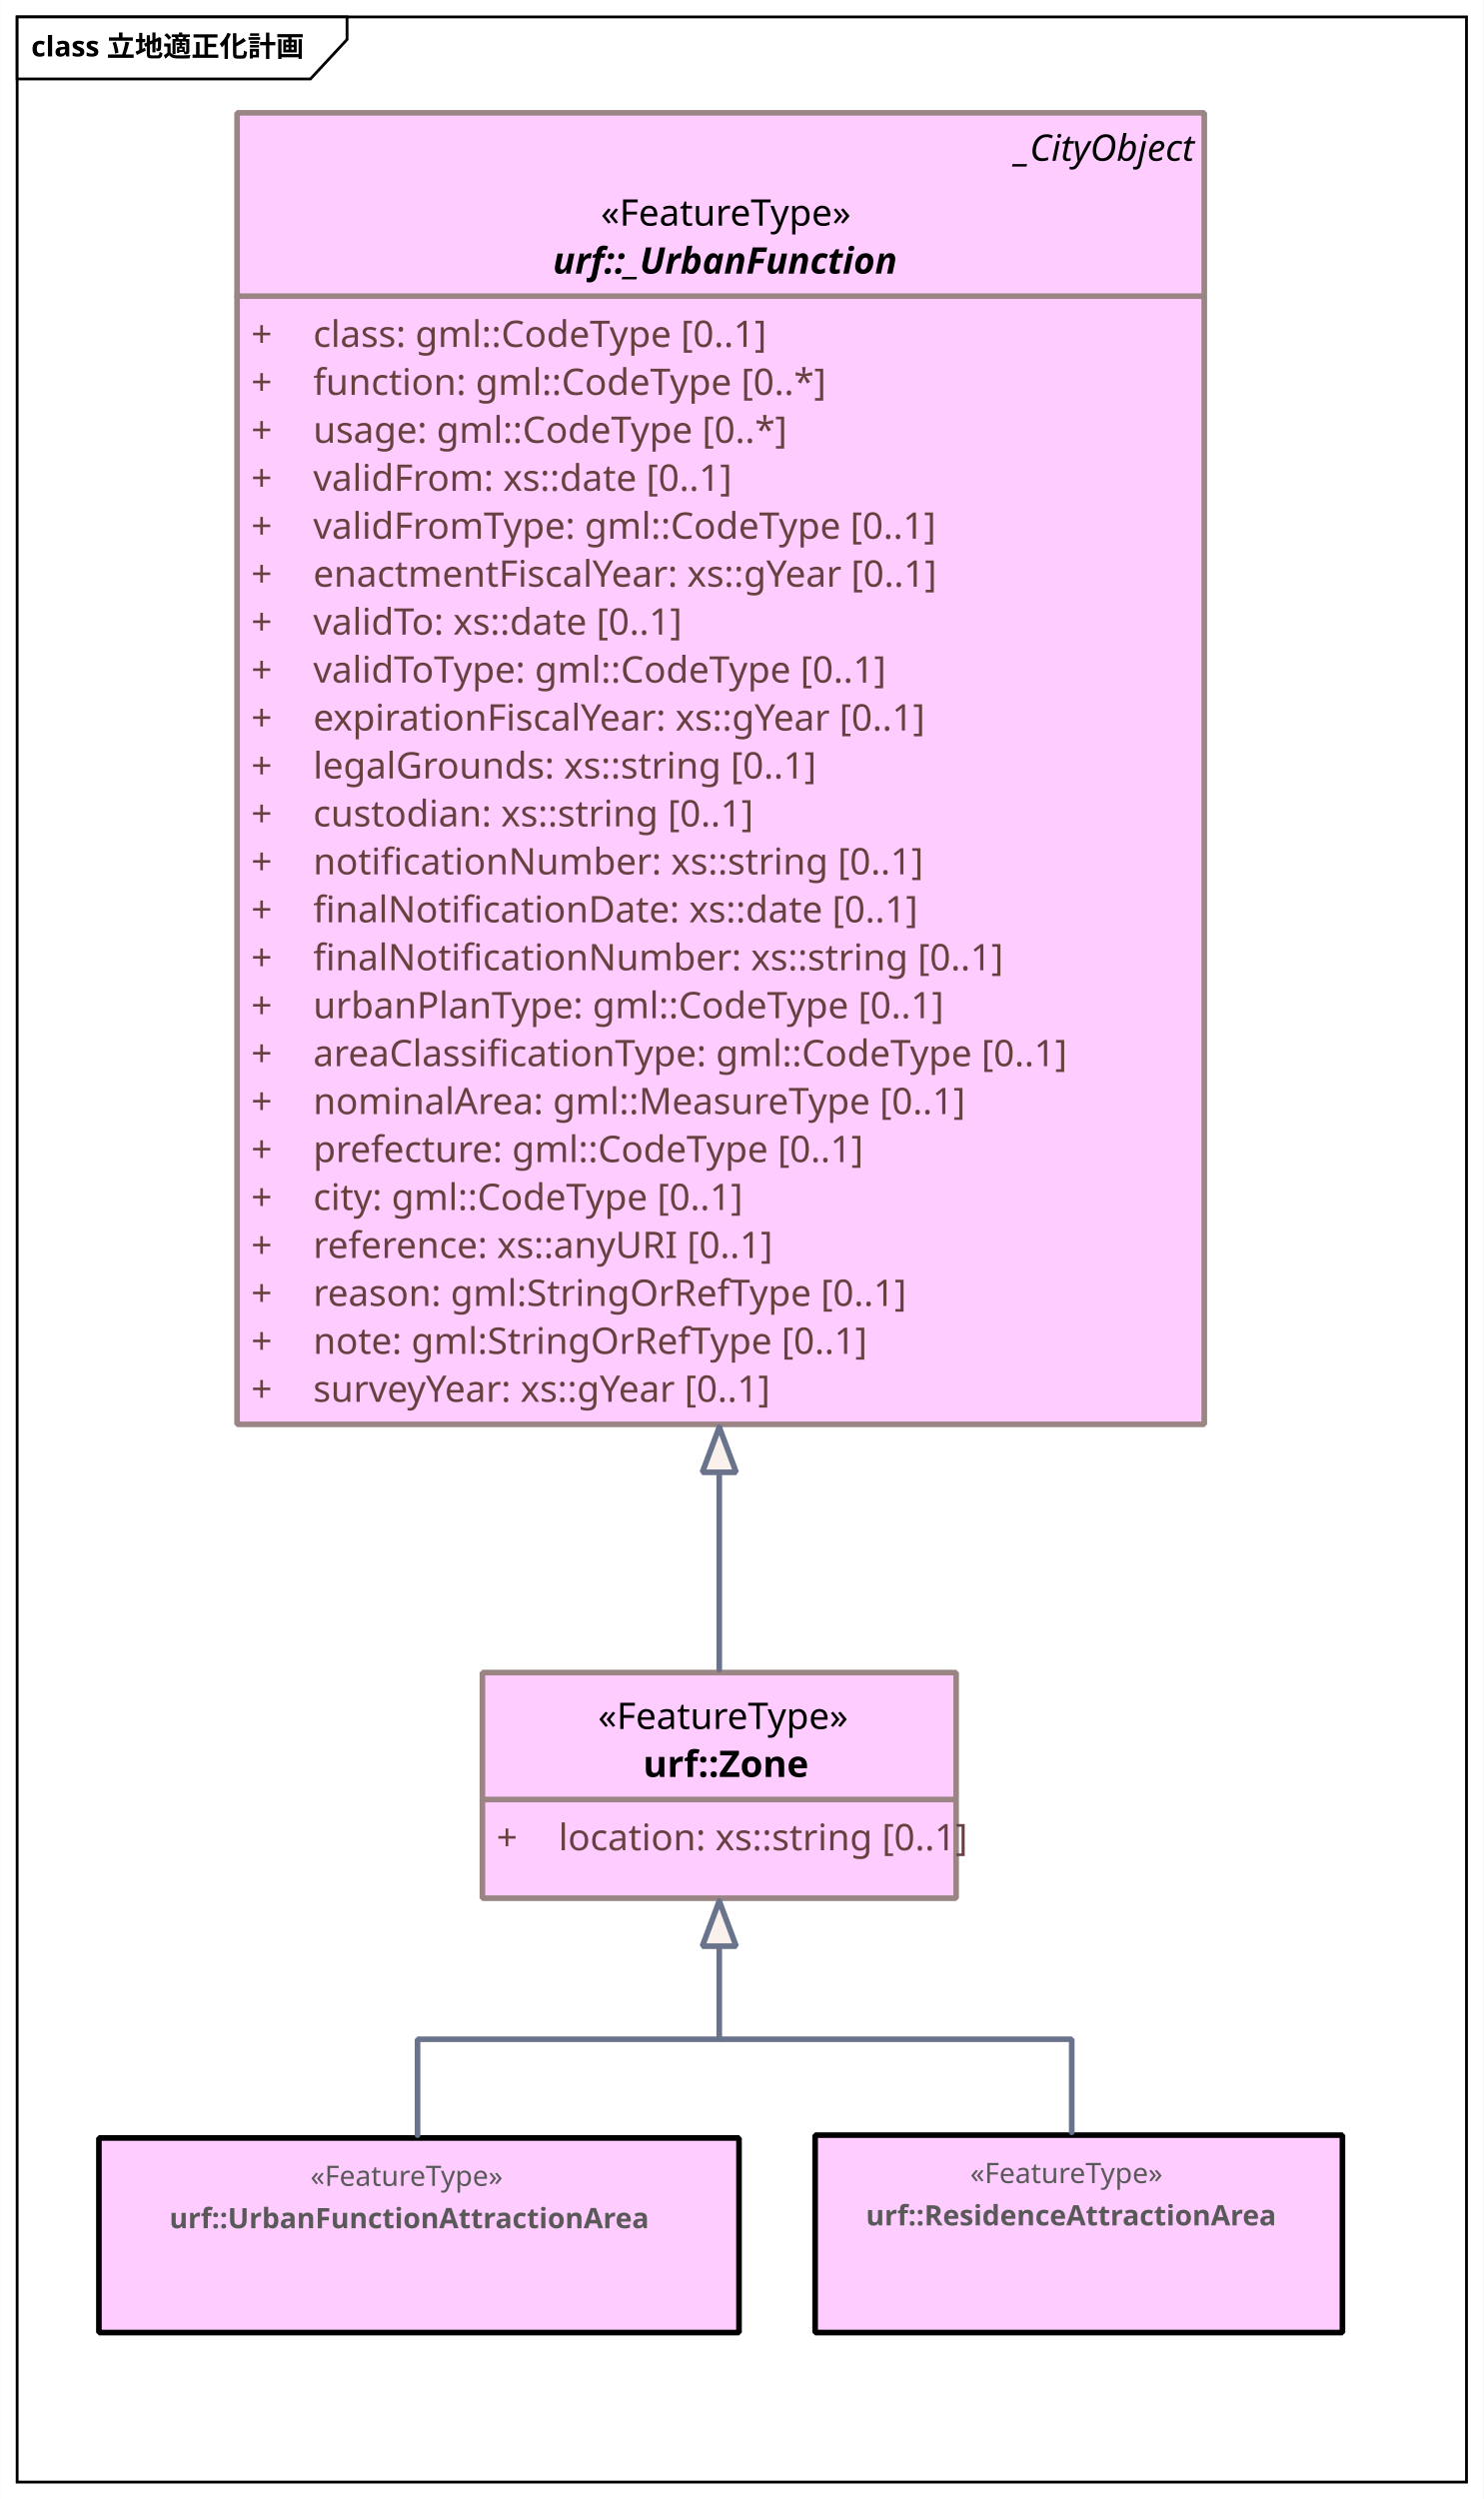
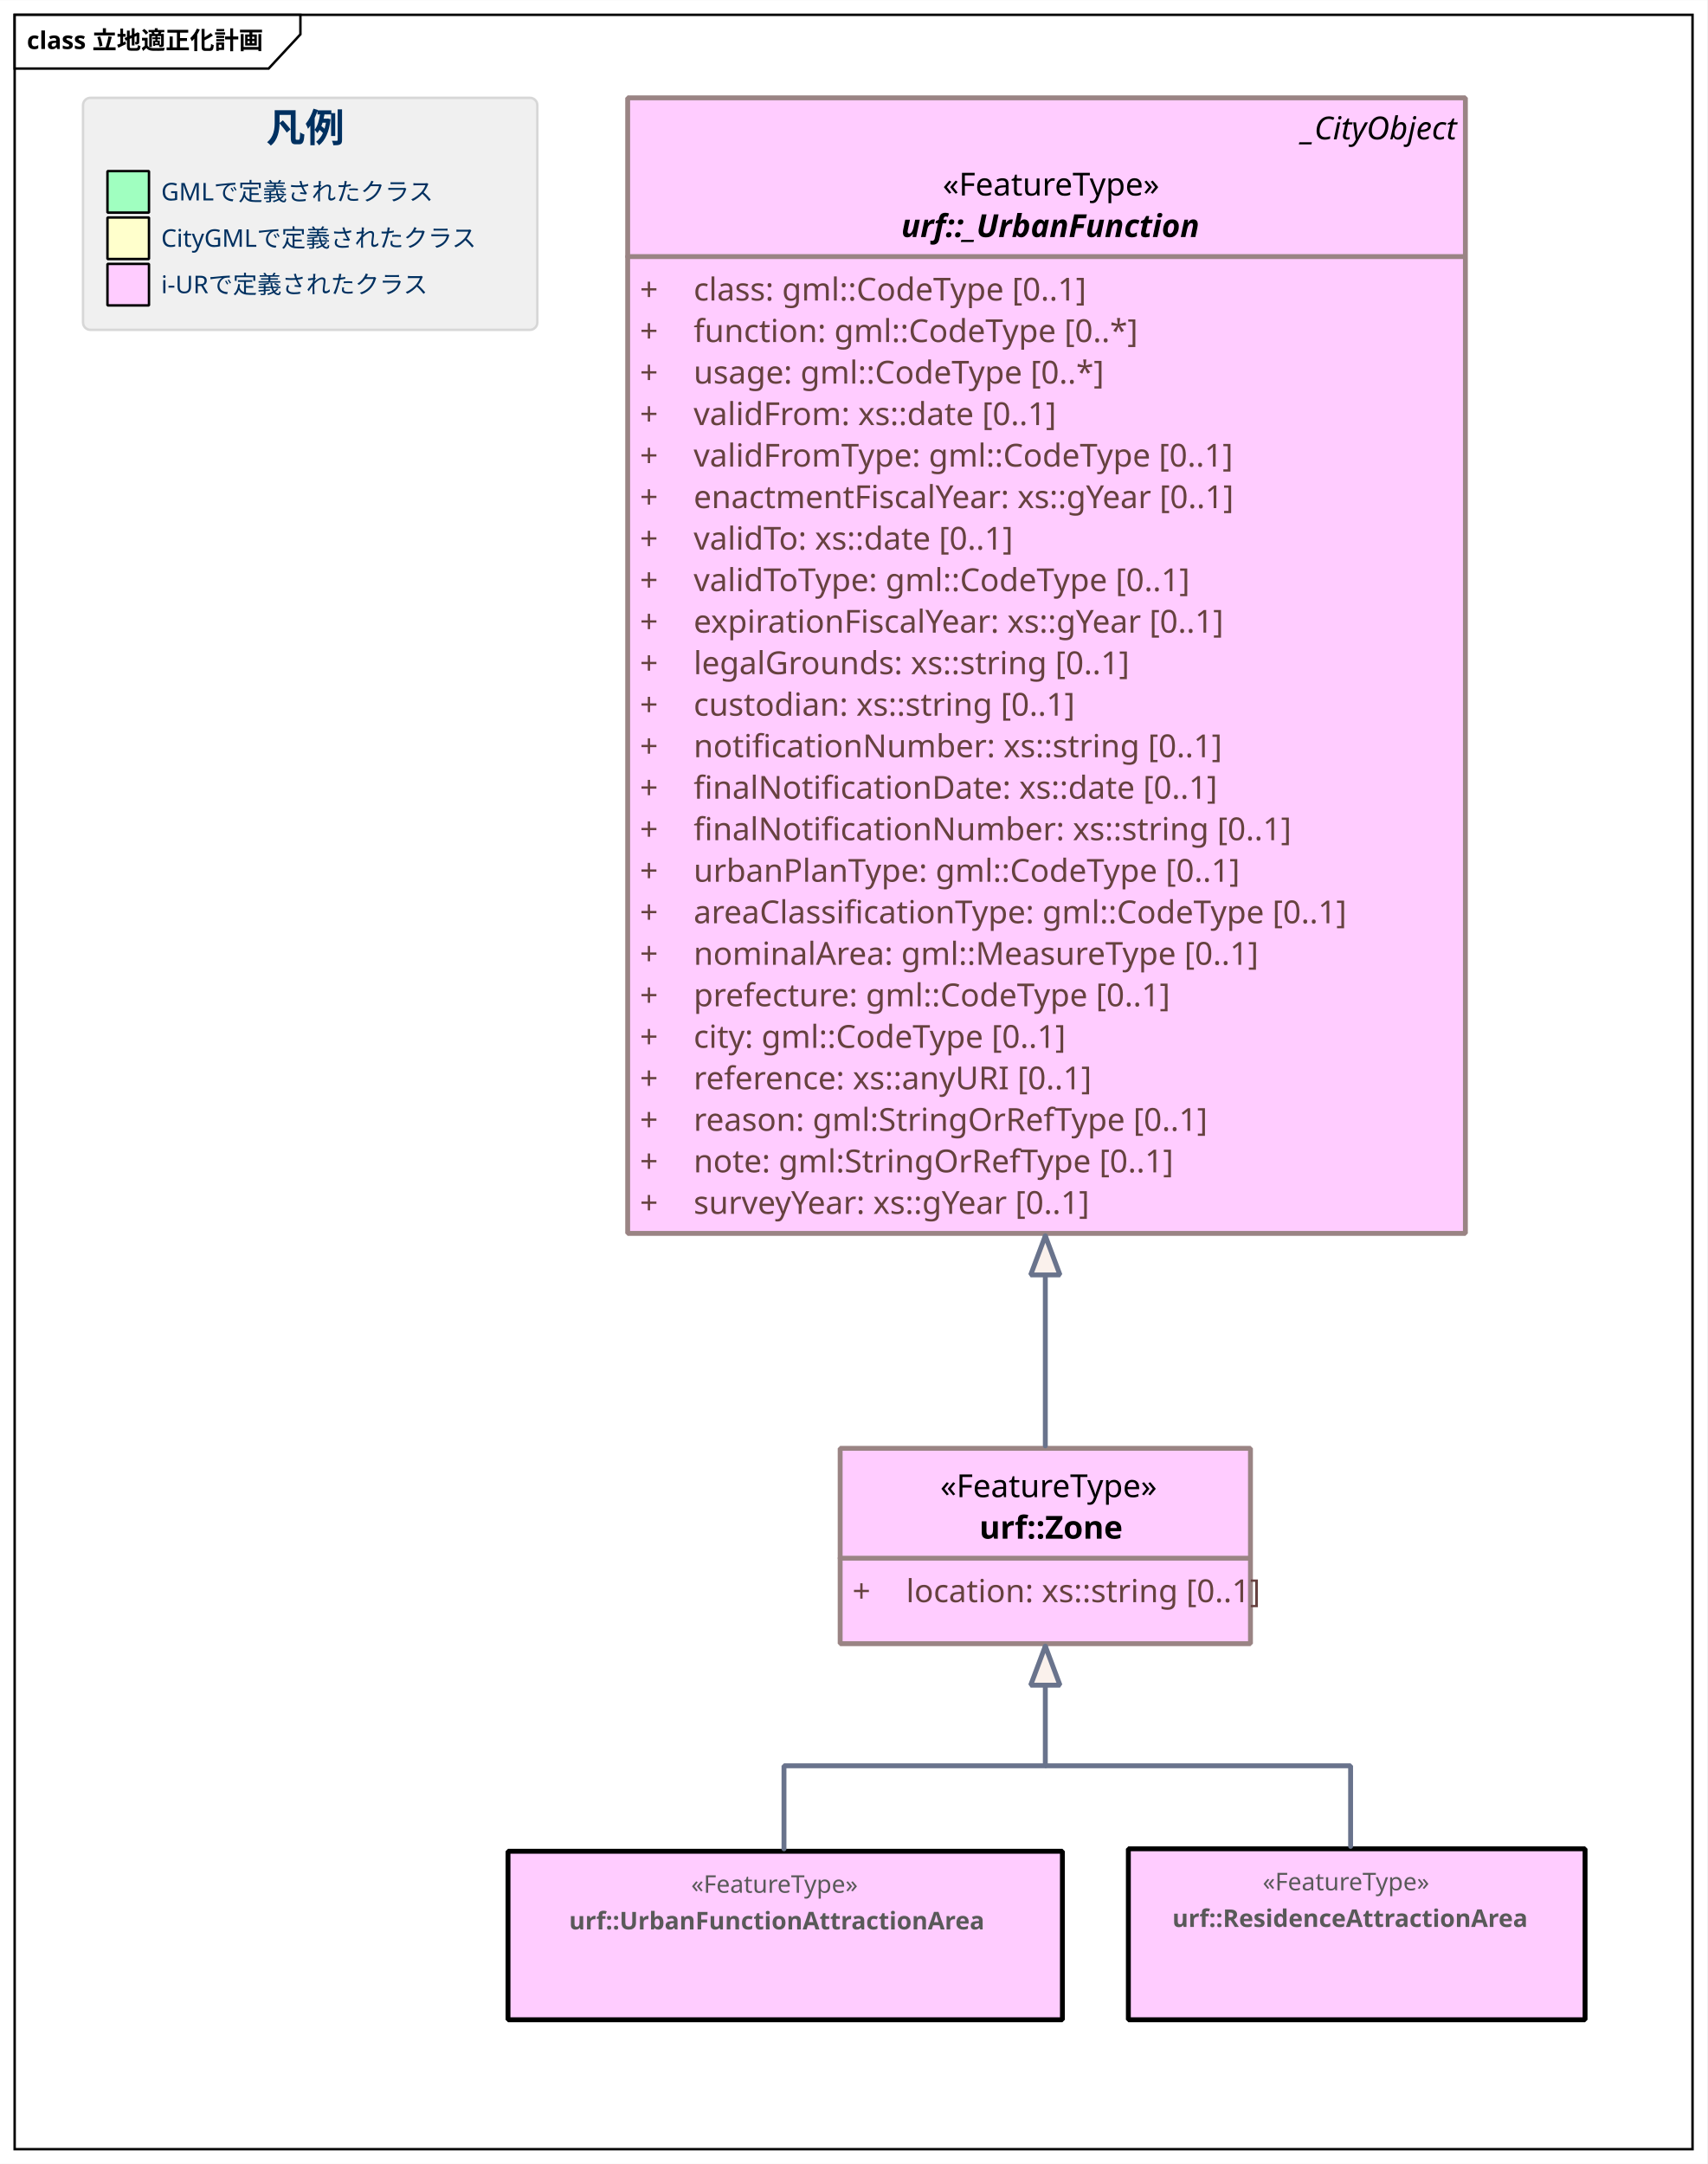
- <svg xmlns="http://www.w3.org/2000/svg" width="13.92cm" height="23.44cm" viewBox="0 0 526 886">
+ <svg xmlns="http://www.w3.org/2000/svg" width="18.49cm" height="23.44cm" viewBox="0 0 699 886">
  <g style="fill:#FFFFFF;fill-opacity:1.00;">
-     <rect x="0" y="0" width="526" height="886" shape-rendering="auto" />
+     <rect x="0" y="0" width="699" height="886" shape-rendering="auto" />
  </g>
  <g style="stroke-width:1;stroke-linecap:square;stroke-linejoin:miter; fill:#000000;fill-opacity:0.00; stroke:#000000; stroke-opacity:1.00">
-     <path d="M 6 6 L 6 880 L 520 880 L 520 6 L 6 6" shape-rendering="auto" />
+     <path d="M 6 6 L 6 880 L 693 880 L 693 6 L 6 6" shape-rendering="auto" />
  </g>
  <g style="stroke-width:1;stroke-linecap:square;stroke-linejoin:miter; fill:#FFFFFF;fill-opacity:1.00; stroke:#000000; stroke-opacity:1.00">
    <polygon points="6 28 110 28 123 14 123 6 6 6 6 28" shape-rendering="auto" style="fill-rule:evenodd;" />
  </g>
  <g style="stroke-width:1;stroke-linecap:square;stroke-linejoin:miter; fill:#000000;fill-opacity:1.00; stroke:#000000; stroke-opacity:0.00">
    <text x="11.00" y="20.00" textLength="97" style="font-family:メイリオ; font-weight:700; font-style:normal; font-size:10px; fill:#000000;fill-opacity:1.00; stroke:#000000; stroke-opacity:0.00 stroke-width:0; white-space: pre;" xml:space="preserve" transform="rotate(-0.00 11.00 20.00)">class 立地適正化計画</text>
  </g>
  <g style="stroke-width:2;stroke-linecap:round;stroke-linejoin:bevel; fill:#FFCCFF;fill-opacity:1.00; stroke:#9A8484; stroke-opacity:1.00">
-     <rect x="84" y="40" width="343" height="465" rx="0.00" shape-rendering="auto" />
+     <rect x="257" y="40" width="343" height="465" rx="0.00" shape-rendering="auto" />
  </g>
  <g style="stroke-width:1;stroke-linecap:round;stroke-linejoin:bevel; fill:#000000;fill-opacity:1.00; stroke:#000000; stroke-opacity:0.00">
-     <text x="360.00" y="57.00" textLength="64" style="font-family:Yu Gothic UI; font-weight:400; font-style:italic; font-size:13px; fill:#000000;fill-opacity:1.00; stroke:#000000; stroke-opacity:0.00 stroke-width:0; white-space: pre;" xml:space="preserve" transform="rotate(-0.00 360.00 57.00)">_CityObject</text>
-     <text x="213.00" y="80.00" textLength="85" style="font-family:Yu Gothic UI; font-weight:400; font-style:normal; font-size:13px; fill:#000000;fill-opacity:1.00; stroke:#000000; stroke-opacity:0.00 stroke-width:0; white-space: pre;" xml:space="preserve" transform="rotate(-0.00 213.00 80.00)">«FeatureType»</text>
-     <text x="196.00" y="97.00" textLength="118" style="font-family:Yu Gothic UI; font-weight:700; font-style:italic; font-size:13px; fill:#000000;fill-opacity:1.00; stroke:#000000; stroke-opacity:0.00 stroke-width:0; white-space: pre;" xml:space="preserve" transform="rotate(-0.00 196.00 97.00)">urf::_UrbanFunction</text>
+     <text x="533.00" y="57.00" textLength="64" style="font-family:Yu Gothic UI; font-weight:400; font-style:italic; font-size:13px; fill:#000000;fill-opacity:1.00; stroke:#000000; stroke-opacity:0.00 stroke-width:0; white-space: pre;" xml:space="preserve" transform="rotate(-0.00 533.00 57.00)">_CityObject</text>
+     <text x="386.00" y="80.00" textLength="85" style="font-family:Yu Gothic UI; font-weight:400; font-style:normal; font-size:13px; fill:#000000;fill-opacity:1.00; stroke:#000000; stroke-opacity:0.00 stroke-width:0; white-space: pre;" xml:space="preserve" transform="rotate(-0.00 386.00 80.00)">«FeatureType»</text>
+     <text x="369.00" y="97.00" textLength="118" style="font-family:Yu Gothic UI; font-weight:700; font-style:italic; font-size:13px; fill:#000000;fill-opacity:1.00; stroke:#000000; stroke-opacity:0.00 stroke-width:0; white-space: pre;" xml:space="preserve" transform="rotate(-0.00 369.00 97.00)">urf::_UrbanFunction</text>
  </g>
  <g style="stroke-width:2;stroke-linecap:round;stroke-linejoin:bevel; fill:#000000;fill-opacity:0.00; stroke:#9A8484; stroke-opacity:1.00">
-     <path d="M 84 105 L 426 105" shape-rendering="auto" />
+     <path d="M 257 105 L 599 105" shape-rendering="auto" />
  </g>
  <g style="stroke-width:1;stroke-linecap:round;stroke-linejoin:bevel; fill:#66413F;fill-opacity:1.00; stroke:#000000; stroke-opacity:0.00">
-     <text x="89.00" y="123.00" textLength="13" style="font-family:Yu Gothic UI; font-weight:400; font-style:normal; font-size:13px; fill:#66413F;fill-opacity:1.00; stroke:#000000; stroke-opacity:0.00 stroke-width:0; white-space: pre;" xml:space="preserve" transform="rotate(-0.00 89.00 123.00)">+ </text>
-     <text x="111.00" y="123.00" textLength="154" style="font-family:Yu Gothic UI; font-weight:400; font-style:normal; font-size:13px; fill:#66413F;fill-opacity:1.00; stroke:#000000; stroke-opacity:0.00 stroke-width:0; white-space: pre;" xml:space="preserve" transform="rotate(-0.00 111.00 123.00)">class: gml::CodeType [0..1]</text>
-     <text x="89.00" y="140.00" textLength="13" style="font-family:Yu Gothic UI; font-weight:400; font-style:normal; font-size:13px; fill:#66413F;fill-opacity:1.00; stroke:#000000; stroke-opacity:0.00 stroke-width:0; white-space: pre;" xml:space="preserve" transform="rotate(-0.00 89.00 140.00)">+ </text>
-     <text x="111.00" y="140.00" textLength="170" style="font-family:Yu Gothic UI; font-weight:400; font-style:normal; font-size:13px; fill:#66413F;fill-opacity:1.00; stroke:#000000; stroke-opacity:0.00 stroke-width:0; white-space: pre;" xml:space="preserve" transform="rotate(-0.00 111.00 140.00)">function: gml::CodeType [0..*]</text>
-     <text x="89.00" y="157.00" textLength="13" style="font-family:Yu Gothic UI; font-weight:400; font-style:normal; font-size:13px; fill:#66413F;fill-opacity:1.00; stroke:#000000; stroke-opacity:0.00 stroke-width:0; white-space: pre;" xml:space="preserve" transform="rotate(-0.00 89.00 157.00)">+ </text>
-     <text x="111.00" y="157.00" textLength="159" style="font-family:Yu Gothic UI; font-weight:400; font-style:normal; font-size:13px; fill:#66413F;fill-opacity:1.00; stroke:#000000; stroke-opacity:0.00 stroke-width:0; white-space: pre;" xml:space="preserve" transform="rotate(-0.00 111.00 157.00)">usage: gml::CodeType [0..*]</text>
-     <text x="89.00" y="174.00" textLength="13" style="font-family:Yu Gothic UI; font-weight:400; font-style:normal; font-size:13px; fill:#66413F;fill-opacity:1.00; stroke:#000000; stroke-opacity:0.00 stroke-width:0; white-space: pre;" xml:space="preserve" transform="rotate(-0.00 89.00 174.00)">+ </text>
-     <text x="111.00" y="174.00" textLength="140" style="font-family:Yu Gothic UI; font-weight:400; font-style:normal; font-size:13px; fill:#66413F;fill-opacity:1.00; stroke:#000000; stroke-opacity:0.00 stroke-width:0; white-space: pre;" xml:space="preserve" transform="rotate(-0.00 111.00 174.00)">validFrom: xs::date [0..1]</text>
-     <text x="89.00" y="191.00" textLength="13" style="font-family:Yu Gothic UI; font-weight:400; font-style:normal; font-size:13px; fill:#66413F;fill-opacity:1.00; stroke:#000000; stroke-opacity:0.00 stroke-width:0; white-space: pre;" xml:space="preserve" transform="rotate(-0.00 89.00 191.00)">+ </text>
-     <text x="111.00" y="191.00" textLength="211" style="font-family:Yu Gothic UI; font-weight:400; font-style:normal; font-size:13px; fill:#66413F;fill-opacity:1.00; stroke:#000000; stroke-opacity:0.00 stroke-width:0; white-space: pre;" xml:space="preserve" transform="rotate(-0.00 111.00 191.00)">validFromType: gml::CodeType [0..1]</text>
-     <text x="89.00" y="208.00" textLength="13" style="font-family:Yu Gothic UI; font-weight:400; font-style:normal; font-size:13px; fill:#66413F;fill-opacity:1.00; stroke:#000000; stroke-opacity:0.00 stroke-width:0; white-space: pre;" xml:space="preserve" transform="rotate(-0.00 89.00 208.00)">+ </text>
-     <text x="111.00" y="208.00" textLength="208" style="font-family:Yu Gothic UI; font-weight:400; font-style:normal; font-size:13px; fill:#66413F;fill-opacity:1.00; stroke:#000000; stroke-opacity:0.00 stroke-width:0; white-space: pre;" xml:space="preserve" transform="rotate(-0.00 111.00 208.00)">enactmentFiscalYear: xs::gYear [0..1]</text>
-     <text x="89.00" y="225.00" textLength="13" style="font-family:Yu Gothic UI; font-weight:400; font-style:normal; font-size:13px; fill:#66413F;fill-opacity:1.00; stroke:#000000; stroke-opacity:0.00 stroke-width:0; white-space: pre;" xml:space="preserve" transform="rotate(-0.00 89.00 225.00)">+ </text>
-     <text x="111.00" y="225.00" textLength="125" style="font-family:Yu Gothic UI; font-weight:400; font-style:normal; font-size:13px; fill:#66413F;fill-opacity:1.00; stroke:#000000; stroke-opacity:0.00 stroke-width:0; white-space: pre;" xml:space="preserve" transform="rotate(-0.00 111.00 225.00)">validTo: xs::date [0..1]</text>
-     <text x="89.00" y="242.00" textLength="13" style="font-family:Yu Gothic UI; font-weight:400; font-style:normal; font-size:13px; fill:#66413F;fill-opacity:1.00; stroke:#000000; stroke-opacity:0.00 stroke-width:0; white-space: pre;" xml:space="preserve" transform="rotate(-0.00 89.00 242.00)">+ </text>
-     <text x="111.00" y="242.00" textLength="196" style="font-family:Yu Gothic UI; font-weight:400; font-style:normal; font-size:13px; fill:#66413F;fill-opacity:1.00; stroke:#000000; stroke-opacity:0.00 stroke-width:0; white-space: pre;" xml:space="preserve" transform="rotate(-0.00 111.00 242.00)">validToType: gml::CodeType [0..1]</text>
-     <text x="89.00" y="259.00" textLength="13" style="font-family:Yu Gothic UI; font-weight:400; font-style:normal; font-size:13px; fill:#66413F;fill-opacity:1.00; stroke:#000000; stroke-opacity:0.00 stroke-width:0; white-space: pre;" xml:space="preserve" transform="rotate(-0.00 89.00 259.00)">+ </text>
-     <text x="111.00" y="259.00" textLength="206" style="font-family:Yu Gothic UI; font-weight:400; font-style:normal; font-size:13px; fill:#66413F;fill-opacity:1.00; stroke:#000000; stroke-opacity:0.00 stroke-width:0; white-space: pre;" xml:space="preserve" transform="rotate(-0.00 111.00 259.00)">expirationFiscalYear: xs::gYear [0..1]</text>
-     <text x="89.00" y="276.00" textLength="13" style="font-family:Yu Gothic UI; font-weight:400; font-style:normal; font-size:13px; fill:#66413F;fill-opacity:1.00; stroke:#000000; stroke-opacity:0.00 stroke-width:0; white-space: pre;" xml:space="preserve" transform="rotate(-0.00 89.00 276.00)">+ </text>
-     <text x="111.00" y="276.00" textLength="168" style="font-family:Yu Gothic UI; font-weight:400; font-style:normal; font-size:13px; fill:#66413F;fill-opacity:1.00; stroke:#000000; stroke-opacity:0.00 stroke-width:0; white-space: pre;" xml:space="preserve" transform="rotate(-0.00 111.00 276.00)">legalGrounds: xs::string [0..1]</text>
-     <text x="89.00" y="293.00" textLength="13" style="font-family:Yu Gothic UI; font-weight:400; font-style:normal; font-size:13px; fill:#66413F;fill-opacity:1.00; stroke:#000000; stroke-opacity:0.00 stroke-width:0; white-space: pre;" xml:space="preserve" transform="rotate(-0.00 89.00 293.00)">+ </text>
-     <text x="111.00" y="293.00" textLength="146" style="font-family:Yu Gothic UI; font-weight:400; font-style:normal; font-size:13px; fill:#66413F;fill-opacity:1.00; stroke:#000000; stroke-opacity:0.00 stroke-width:0; white-space: pre;" xml:space="preserve" transform="rotate(-0.00 111.00 293.00)">custodian: xs::string [0..1]</text>
-     <text x="89.00" y="310.00" textLength="13" style="font-family:Yu Gothic UI; font-weight:400; font-style:normal; font-size:13px; fill:#66413F;fill-opacity:1.00; stroke:#000000; stroke-opacity:0.00 stroke-width:0; white-space: pre;" xml:space="preserve" transform="rotate(-0.00 89.00 310.00)">+ </text>
-     <text x="111.00" y="310.00" textLength="202" style="font-family:Yu Gothic UI; font-weight:400; font-style:normal; font-size:13px; fill:#66413F;fill-opacity:1.00; stroke:#000000; stroke-opacity:0.00 stroke-width:0; white-space: pre;" xml:space="preserve" transform="rotate(-0.00 111.00 310.00)">notificationNumber: xs::string [0..1]</text>
-     <text x="89.00" y="327.00" textLength="13" style="font-family:Yu Gothic UI; font-weight:400; font-style:normal; font-size:13px; fill:#66413F;fill-opacity:1.00; stroke:#000000; stroke-opacity:0.00 stroke-width:0; white-space: pre;" xml:space="preserve" transform="rotate(-0.00 89.00 327.00)">+ </text>
-     <text x="111.00" y="327.00" textLength="201" style="font-family:Yu Gothic UI; font-weight:400; font-style:normal; font-size:13px; fill:#66413F;fill-opacity:1.00; stroke:#000000; stroke-opacity:0.00 stroke-width:0; white-space: pre;" xml:space="preserve" transform="rotate(-0.00 111.00 327.00)">finalNotificationDate: xs::date [0..1]</text>
-     <text x="89.00" y="344.00" textLength="13" style="font-family:Yu Gothic UI; font-weight:400; font-style:normal; font-size:13px; fill:#66413F;fill-opacity:1.00; stroke:#000000; stroke-opacity:0.00 stroke-width:0; white-space: pre;" xml:space="preserve" transform="rotate(-0.00 89.00 344.00)">+ </text>
-     <text x="111.00" y="344.00" textLength="229" style="font-family:Yu Gothic UI; font-weight:400; font-style:normal; font-size:13px; fill:#66413F;fill-opacity:1.00; stroke:#000000; stroke-opacity:0.00 stroke-width:0; white-space: pre;" xml:space="preserve" transform="rotate(-0.00 111.00 344.00)">finalNotificationNumber: xs::string [0..1]</text>
-     <text x="89.00" y="361.00" textLength="13" style="font-family:Yu Gothic UI; font-weight:400; font-style:normal; font-size:13px; fill:#66413F;fill-opacity:1.00; stroke:#000000; stroke-opacity:0.00 stroke-width:0; white-space: pre;" xml:space="preserve" transform="rotate(-0.00 89.00 361.00)">+ </text>
-     <text x="111.00" y="361.00" textLength="212" style="font-family:Yu Gothic UI; font-weight:400; font-style:normal; font-size:13px; fill:#66413F;fill-opacity:1.00; stroke:#000000; stroke-opacity:0.00 stroke-width:0; white-space: pre;" xml:space="preserve" transform="rotate(-0.00 111.00 361.00)">urbanPlanType: gml::CodeType [0..1]</text>
-     <text x="89.00" y="378.00" textLength="13" style="font-family:Yu Gothic UI; font-weight:400; font-style:normal; font-size:13px; fill:#66413F;fill-opacity:1.00; stroke:#000000; stroke-opacity:0.00 stroke-width:0; white-space: pre;" xml:space="preserve" transform="rotate(-0.00 89.00 378.00)">+ </text>
-     <text x="111.00" y="378.00" textLength="255" style="font-family:Yu Gothic UI; font-weight:400; font-style:normal; font-size:13px; fill:#66413F;fill-opacity:1.00; stroke:#000000; stroke-opacity:0.00 stroke-width:0; white-space: pre;" xml:space="preserve" transform="rotate(-0.00 111.00 378.00)">areaClassificationType: gml::CodeType [0..1]</text>
-     <text x="89.00" y="395.00" textLength="13" style="font-family:Yu Gothic UI; font-weight:400; font-style:normal; font-size:13px; fill:#66413F;fill-opacity:1.00; stroke:#000000; stroke-opacity:0.00 stroke-width:0; white-space: pre;" xml:space="preserve" transform="rotate(-0.00 89.00 395.00)">+ </text>
-     <text x="111.00" y="395.00" textLength="219" style="font-family:Yu Gothic UI; font-weight:400; font-style:normal; font-size:13px; fill:#66413F;fill-opacity:1.00; stroke:#000000; stroke-opacity:0.00 stroke-width:0; white-space: pre;" xml:space="preserve" transform="rotate(-0.00 111.00 395.00)">nominalArea: gml::MeasureType [0..1]</text>
-     <text x="89.00" y="412.00" textLength="13" style="font-family:Yu Gothic UI; font-weight:400; font-style:normal; font-size:13px; fill:#66413F;fill-opacity:1.00; stroke:#000000; stroke-opacity:0.00 stroke-width:0; white-space: pre;" xml:space="preserve" transform="rotate(-0.00 89.00 412.00)">+ </text>
-     <text x="111.00" y="412.00" textLength="186" style="font-family:Yu Gothic UI; font-weight:400; font-style:normal; font-size:13px; fill:#66413F;fill-opacity:1.00; stroke:#000000; stroke-opacity:0.00 stroke-width:0; white-space: pre;" xml:space="preserve" transform="rotate(-0.00 111.00 412.00)">prefecture: gml::CodeType [0..1]</text>
-     <text x="89.00" y="429.00" textLength="13" style="font-family:Yu Gothic UI; font-weight:400; font-style:normal; font-size:13px; fill:#66413F;fill-opacity:1.00; stroke:#000000; stroke-opacity:0.00 stroke-width:0; white-space: pre;" xml:space="preserve" transform="rotate(-0.00 89.00 429.00)">+ </text>
-     <text x="111.00" y="429.00" textLength="145" style="font-family:Yu Gothic UI; font-weight:400; font-style:normal; font-size:13px; fill:#66413F;fill-opacity:1.00; stroke:#000000; stroke-opacity:0.00 stroke-width:0; white-space: pre;" xml:space="preserve" transform="rotate(-0.00 111.00 429.00)">city: gml::CodeType [0..1]</text>
-     <text x="89.00" y="446.00" textLength="13" style="font-family:Yu Gothic UI; font-weight:400; font-style:normal; font-size:13px; fill:#66413F;fill-opacity:1.00; stroke:#000000; stroke-opacity:0.00 stroke-width:0; white-space: pre;" xml:space="preserve" transform="rotate(-0.00 89.00 446.00)">+ </text>
-     <text x="111.00" y="446.00" textLength="152" style="font-family:Yu Gothic UI; font-weight:400; font-style:normal; font-size:13px; fill:#66413F;fill-opacity:1.00; stroke:#000000; stroke-opacity:0.00 stroke-width:0; white-space: pre;" xml:space="preserve" transform="rotate(-0.00 111.00 446.00)">reference: xs::anyURI [0..1]</text>
-     <text x="89.00" y="463.00" textLength="13" style="font-family:Yu Gothic UI; font-weight:400; font-style:normal; font-size:13px; fill:#66413F;fill-opacity:1.00; stroke:#000000; stroke-opacity:0.00 stroke-width:0; white-space: pre;" xml:space="preserve" transform="rotate(-0.00 89.00 463.00)">+ </text>
-     <text x="111.00" y="463.00" textLength="200" style="font-family:Yu Gothic UI; font-weight:400; font-style:normal; font-size:13px; fill:#66413F;fill-opacity:1.00; stroke:#000000; stroke-opacity:0.00 stroke-width:0; white-space: pre;" xml:space="preserve" transform="rotate(-0.00 111.00 463.00)">reason: gml:StringOrRefType [0..1]</text>
-     <text x="89.00" y="480.00" textLength="13" style="font-family:Yu Gothic UI; font-weight:400; font-style:normal; font-size:13px; fill:#66413F;fill-opacity:1.00; stroke:#000000; stroke-opacity:0.00 stroke-width:0; white-space: pre;" xml:space="preserve" transform="rotate(-0.00 89.00 480.00)">+ </text>
-     <text x="111.00" y="480.00" textLength="186" style="font-family:Yu Gothic UI; font-weight:400; font-style:normal; font-size:13px; fill:#66413F;fill-opacity:1.00; stroke:#000000; stroke-opacity:0.00 stroke-width:0; white-space: pre;" xml:space="preserve" transform="rotate(-0.00 111.00 480.00)">note: gml:StringOrRefType [0..1]</text>
-     <text x="89.00" y="497.00" textLength="13" style="font-family:Yu Gothic UI; font-weight:400; font-style:normal; font-size:13px; fill:#66413F;fill-opacity:1.00; stroke:#000000; stroke-opacity:0.00 stroke-width:0; white-space: pre;" xml:space="preserve" transform="rotate(-0.00 89.00 497.00)">+ </text>
-     <text x="111.00" y="497.00" textLength="154" style="font-family:Yu Gothic UI; font-weight:400; font-style:normal; font-size:13px; fill:#66413F;fill-opacity:1.00; stroke:#000000; stroke-opacity:0.00 stroke-width:0; white-space: pre;" xml:space="preserve" transform="rotate(-0.00 111.00 497.00)">surveyYear: xs::gYear [0..1]</text>
+     <text x="262.00" y="123.00" textLength="13" style="font-family:Yu Gothic UI; font-weight:400; font-style:normal; font-size:13px; fill:#66413F;fill-opacity:1.00; stroke:#000000; stroke-opacity:0.00 stroke-width:0; white-space: pre;" xml:space="preserve" transform="rotate(-0.00 262.00 123.00)">+ </text>
+     <text x="284.00" y="123.00" textLength="154" style="font-family:Yu Gothic UI; font-weight:400; font-style:normal; font-size:13px; fill:#66413F;fill-opacity:1.00; stroke:#000000; stroke-opacity:0.00 stroke-width:0; white-space: pre;" xml:space="preserve" transform="rotate(-0.00 284.00 123.00)">class: gml::CodeType [0..1]</text>
+     <text x="262.00" y="140.00" textLength="13" style="font-family:Yu Gothic UI; font-weight:400; font-style:normal; font-size:13px; fill:#66413F;fill-opacity:1.00; stroke:#000000; stroke-opacity:0.00 stroke-width:0; white-space: pre;" xml:space="preserve" transform="rotate(-0.00 262.00 140.00)">+ </text>
+     <text x="284.00" y="140.00" textLength="170" style="font-family:Yu Gothic UI; font-weight:400; font-style:normal; font-size:13px; fill:#66413F;fill-opacity:1.00; stroke:#000000; stroke-opacity:0.00 stroke-width:0; white-space: pre;" xml:space="preserve" transform="rotate(-0.00 284.00 140.00)">function: gml::CodeType [0..*]</text>
+     <text x="262.00" y="157.00" textLength="13" style="font-family:Yu Gothic UI; font-weight:400; font-style:normal; font-size:13px; fill:#66413F;fill-opacity:1.00; stroke:#000000; stroke-opacity:0.00 stroke-width:0; white-space: pre;" xml:space="preserve" transform="rotate(-0.00 262.00 157.00)">+ </text>
+     <text x="284.00" y="157.00" textLength="159" style="font-family:Yu Gothic UI; font-weight:400; font-style:normal; font-size:13px; fill:#66413F;fill-opacity:1.00; stroke:#000000; stroke-opacity:0.00 stroke-width:0; white-space: pre;" xml:space="preserve" transform="rotate(-0.00 284.00 157.00)">usage: gml::CodeType [0..*]</text>
+     <text x="262.00" y="174.00" textLength="13" style="font-family:Yu Gothic UI; font-weight:400; font-style:normal; font-size:13px; fill:#66413F;fill-opacity:1.00; stroke:#000000; stroke-opacity:0.00 stroke-width:0; white-space: pre;" xml:space="preserve" transform="rotate(-0.00 262.00 174.00)">+ </text>
+     <text x="284.00" y="174.00" textLength="140" style="font-family:Yu Gothic UI; font-weight:400; font-style:normal; font-size:13px; fill:#66413F;fill-opacity:1.00; stroke:#000000; stroke-opacity:0.00 stroke-width:0; white-space: pre;" xml:space="preserve" transform="rotate(-0.00 284.00 174.00)">validFrom: xs::date [0..1]</text>
+     <text x="262.00" y="191.00" textLength="13" style="font-family:Yu Gothic UI; font-weight:400; font-style:normal; font-size:13px; fill:#66413F;fill-opacity:1.00; stroke:#000000; stroke-opacity:0.00 stroke-width:0; white-space: pre;" xml:space="preserve" transform="rotate(-0.00 262.00 191.00)">+ </text>
+     <text x="284.00" y="191.00" textLength="211" style="font-family:Yu Gothic UI; font-weight:400; font-style:normal; font-size:13px; fill:#66413F;fill-opacity:1.00; stroke:#000000; stroke-opacity:0.00 stroke-width:0; white-space: pre;" xml:space="preserve" transform="rotate(-0.00 284.00 191.00)">validFromType: gml::CodeType [0..1]</text>
+     <text x="262.00" y="208.00" textLength="13" style="font-family:Yu Gothic UI; font-weight:400; font-style:normal; font-size:13px; fill:#66413F;fill-opacity:1.00; stroke:#000000; stroke-opacity:0.00 stroke-width:0; white-space: pre;" xml:space="preserve" transform="rotate(-0.00 262.00 208.00)">+ </text>
+     <text x="284.00" y="208.00" textLength="208" style="font-family:Yu Gothic UI; font-weight:400; font-style:normal; font-size:13px; fill:#66413F;fill-opacity:1.00; stroke:#000000; stroke-opacity:0.00 stroke-width:0; white-space: pre;" xml:space="preserve" transform="rotate(-0.00 284.00 208.00)">enactmentFiscalYear: xs::gYear [0..1]</text>
+     <text x="262.00" y="225.00" textLength="13" style="font-family:Yu Gothic UI; font-weight:400; font-style:normal; font-size:13px; fill:#66413F;fill-opacity:1.00; stroke:#000000; stroke-opacity:0.00 stroke-width:0; white-space: pre;" xml:space="preserve" transform="rotate(-0.00 262.00 225.00)">+ </text>
+     <text x="284.00" y="225.00" textLength="125" style="font-family:Yu Gothic UI; font-weight:400; font-style:normal; font-size:13px; fill:#66413F;fill-opacity:1.00; stroke:#000000; stroke-opacity:0.00 stroke-width:0; white-space: pre;" xml:space="preserve" transform="rotate(-0.00 284.00 225.00)">validTo: xs::date [0..1]</text>
+     <text x="262.00" y="242.00" textLength="13" style="font-family:Yu Gothic UI; font-weight:400; font-style:normal; font-size:13px; fill:#66413F;fill-opacity:1.00; stroke:#000000; stroke-opacity:0.00 stroke-width:0; white-space: pre;" xml:space="preserve" transform="rotate(-0.00 262.00 242.00)">+ </text>
+     <text x="284.00" y="242.00" textLength="196" style="font-family:Yu Gothic UI; font-weight:400; font-style:normal; font-size:13px; fill:#66413F;fill-opacity:1.00; stroke:#000000; stroke-opacity:0.00 stroke-width:0; white-space: pre;" xml:space="preserve" transform="rotate(-0.00 284.00 242.00)">validToType: gml::CodeType [0..1]</text>
+     <text x="262.00" y="259.00" textLength="13" style="font-family:Yu Gothic UI; font-weight:400; font-style:normal; font-size:13px; fill:#66413F;fill-opacity:1.00; stroke:#000000; stroke-opacity:0.00 stroke-width:0; white-space: pre;" xml:space="preserve" transform="rotate(-0.00 262.00 259.00)">+ </text>
+     <text x="284.00" y="259.00" textLength="206" style="font-family:Yu Gothic UI; font-weight:400; font-style:normal; font-size:13px; fill:#66413F;fill-opacity:1.00; stroke:#000000; stroke-opacity:0.00 stroke-width:0; white-space: pre;" xml:space="preserve" transform="rotate(-0.00 284.00 259.00)">expirationFiscalYear: xs::gYear [0..1]</text>
+     <text x="262.00" y="276.00" textLength="13" style="font-family:Yu Gothic UI; font-weight:400; font-style:normal; font-size:13px; fill:#66413F;fill-opacity:1.00; stroke:#000000; stroke-opacity:0.00 stroke-width:0; white-space: pre;" xml:space="preserve" transform="rotate(-0.00 262.00 276.00)">+ </text>
+     <text x="284.00" y="276.00" textLength="168" style="font-family:Yu Gothic UI; font-weight:400; font-style:normal; font-size:13px; fill:#66413F;fill-opacity:1.00; stroke:#000000; stroke-opacity:0.00 stroke-width:0; white-space: pre;" xml:space="preserve" transform="rotate(-0.00 284.00 276.00)">legalGrounds: xs::string [0..1]</text>
+     <text x="262.00" y="293.00" textLength="13" style="font-family:Yu Gothic UI; font-weight:400; font-style:normal; font-size:13px; fill:#66413F;fill-opacity:1.00; stroke:#000000; stroke-opacity:0.00 stroke-width:0; white-space: pre;" xml:space="preserve" transform="rotate(-0.00 262.00 293.00)">+ </text>
+     <text x="284.00" y="293.00" textLength="146" style="font-family:Yu Gothic UI; font-weight:400; font-style:normal; font-size:13px; fill:#66413F;fill-opacity:1.00; stroke:#000000; stroke-opacity:0.00 stroke-width:0; white-space: pre;" xml:space="preserve" transform="rotate(-0.00 284.00 293.00)">custodian: xs::string [0..1]</text>
+     <text x="262.00" y="310.00" textLength="13" style="font-family:Yu Gothic UI; font-weight:400; font-style:normal; font-size:13px; fill:#66413F;fill-opacity:1.00; stroke:#000000; stroke-opacity:0.00 stroke-width:0; white-space: pre;" xml:space="preserve" transform="rotate(-0.00 262.00 310.00)">+ </text>
+     <text x="284.00" y="310.00" textLength="202" style="font-family:Yu Gothic UI; font-weight:400; font-style:normal; font-size:13px; fill:#66413F;fill-opacity:1.00; stroke:#000000; stroke-opacity:0.00 stroke-width:0; white-space: pre;" xml:space="preserve" transform="rotate(-0.00 284.00 310.00)">notificationNumber: xs::string [0..1]</text>
+     <text x="262.00" y="327.00" textLength="13" style="font-family:Yu Gothic UI; font-weight:400; font-style:normal; font-size:13px; fill:#66413F;fill-opacity:1.00; stroke:#000000; stroke-opacity:0.00 stroke-width:0; white-space: pre;" xml:space="preserve" transform="rotate(-0.00 262.00 327.00)">+ </text>
+     <text x="284.00" y="327.00" textLength="201" style="font-family:Yu Gothic UI; font-weight:400; font-style:normal; font-size:13px; fill:#66413F;fill-opacity:1.00; stroke:#000000; stroke-opacity:0.00 stroke-width:0; white-space: pre;" xml:space="preserve" transform="rotate(-0.00 284.00 327.00)">finalNotificationDate: xs::date [0..1]</text>
+     <text x="262.00" y="344.00" textLength="13" style="font-family:Yu Gothic UI; font-weight:400; font-style:normal; font-size:13px; fill:#66413F;fill-opacity:1.00; stroke:#000000; stroke-opacity:0.00 stroke-width:0; white-space: pre;" xml:space="preserve" transform="rotate(-0.00 262.00 344.00)">+ </text>
+     <text x="284.00" y="344.00" textLength="229" style="font-family:Yu Gothic UI; font-weight:400; font-style:normal; font-size:13px; fill:#66413F;fill-opacity:1.00; stroke:#000000; stroke-opacity:0.00 stroke-width:0; white-space: pre;" xml:space="preserve" transform="rotate(-0.00 284.00 344.00)">finalNotificationNumber: xs::string [0..1]</text>
+     <text x="262.00" y="361.00" textLength="13" style="font-family:Yu Gothic UI; font-weight:400; font-style:normal; font-size:13px; fill:#66413F;fill-opacity:1.00; stroke:#000000; stroke-opacity:0.00 stroke-width:0; white-space: pre;" xml:space="preserve" transform="rotate(-0.00 262.00 361.00)">+ </text>
+     <text x="284.00" y="361.00" textLength="212" style="font-family:Yu Gothic UI; font-weight:400; font-style:normal; font-size:13px; fill:#66413F;fill-opacity:1.00; stroke:#000000; stroke-opacity:0.00 stroke-width:0; white-space: pre;" xml:space="preserve" transform="rotate(-0.00 284.00 361.00)">urbanPlanType: gml::CodeType [0..1]</text>
+     <text x="262.00" y="378.00" textLength="13" style="font-family:Yu Gothic UI; font-weight:400; font-style:normal; font-size:13px; fill:#66413F;fill-opacity:1.00; stroke:#000000; stroke-opacity:0.00 stroke-width:0; white-space: pre;" xml:space="preserve" transform="rotate(-0.00 262.00 378.00)">+ </text>
+     <text x="284.00" y="378.00" textLength="255" style="font-family:Yu Gothic UI; font-weight:400; font-style:normal; font-size:13px; fill:#66413F;fill-opacity:1.00; stroke:#000000; stroke-opacity:0.00 stroke-width:0; white-space: pre;" xml:space="preserve" transform="rotate(-0.00 284.00 378.00)">areaClassificationType: gml::CodeType [0..1]</text>
+     <text x="262.00" y="395.00" textLength="13" style="font-family:Yu Gothic UI; font-weight:400; font-style:normal; font-size:13px; fill:#66413F;fill-opacity:1.00; stroke:#000000; stroke-opacity:0.00 stroke-width:0; white-space: pre;" xml:space="preserve" transform="rotate(-0.00 262.00 395.00)">+ </text>
+     <text x="284.00" y="395.00" textLength="219" style="font-family:Yu Gothic UI; font-weight:400; font-style:normal; font-size:13px; fill:#66413F;fill-opacity:1.00; stroke:#000000; stroke-opacity:0.00 stroke-width:0; white-space: pre;" xml:space="preserve" transform="rotate(-0.00 284.00 395.00)">nominalArea: gml::MeasureType [0..1]</text>
+     <text x="262.00" y="412.00" textLength="13" style="font-family:Yu Gothic UI; font-weight:400; font-style:normal; font-size:13px; fill:#66413F;fill-opacity:1.00; stroke:#000000; stroke-opacity:0.00 stroke-width:0; white-space: pre;" xml:space="preserve" transform="rotate(-0.00 262.00 412.00)">+ </text>
+     <text x="284.00" y="412.00" textLength="186" style="font-family:Yu Gothic UI; font-weight:400; font-style:normal; font-size:13px; fill:#66413F;fill-opacity:1.00; stroke:#000000; stroke-opacity:0.00 stroke-width:0; white-space: pre;" xml:space="preserve" transform="rotate(-0.00 284.00 412.00)">prefecture: gml::CodeType [0..1]</text>
+     <text x="262.00" y="429.00" textLength="13" style="font-family:Yu Gothic UI; font-weight:400; font-style:normal; font-size:13px; fill:#66413F;fill-opacity:1.00; stroke:#000000; stroke-opacity:0.00 stroke-width:0; white-space: pre;" xml:space="preserve" transform="rotate(-0.00 262.00 429.00)">+ </text>
+     <text x="284.00" y="429.00" textLength="145" style="font-family:Yu Gothic UI; font-weight:400; font-style:normal; font-size:13px; fill:#66413F;fill-opacity:1.00; stroke:#000000; stroke-opacity:0.00 stroke-width:0; white-space: pre;" xml:space="preserve" transform="rotate(-0.00 284.00 429.00)">city: gml::CodeType [0..1]</text>
+     <text x="262.00" y="446.00" textLength="13" style="font-family:Yu Gothic UI; font-weight:400; font-style:normal; font-size:13px; fill:#66413F;fill-opacity:1.00; stroke:#000000; stroke-opacity:0.00 stroke-width:0; white-space: pre;" xml:space="preserve" transform="rotate(-0.00 262.00 446.00)">+ </text>
+     <text x="284.00" y="446.00" textLength="152" style="font-family:Yu Gothic UI; font-weight:400; font-style:normal; font-size:13px; fill:#66413F;fill-opacity:1.00; stroke:#000000; stroke-opacity:0.00 stroke-width:0; white-space: pre;" xml:space="preserve" transform="rotate(-0.00 284.00 446.00)">reference: xs::anyURI [0..1]</text>
+     <text x="262.00" y="463.00" textLength="13" style="font-family:Yu Gothic UI; font-weight:400; font-style:normal; font-size:13px; fill:#66413F;fill-opacity:1.00; stroke:#000000; stroke-opacity:0.00 stroke-width:0; white-space: pre;" xml:space="preserve" transform="rotate(-0.00 262.00 463.00)">+ </text>
+     <text x="284.00" y="463.00" textLength="200" style="font-family:Yu Gothic UI; font-weight:400; font-style:normal; font-size:13px; fill:#66413F;fill-opacity:1.00; stroke:#000000; stroke-opacity:0.00 stroke-width:0; white-space: pre;" xml:space="preserve" transform="rotate(-0.00 284.00 463.00)">reason: gml:StringOrRefType [0..1]</text>
+     <text x="262.00" y="480.00" textLength="13" style="font-family:Yu Gothic UI; font-weight:400; font-style:normal; font-size:13px; fill:#66413F;fill-opacity:1.00; stroke:#000000; stroke-opacity:0.00 stroke-width:0; white-space: pre;" xml:space="preserve" transform="rotate(-0.00 262.00 480.00)">+ </text>
+     <text x="284.00" y="480.00" textLength="186" style="font-family:Yu Gothic UI; font-weight:400; font-style:normal; font-size:13px; fill:#66413F;fill-opacity:1.00; stroke:#000000; stroke-opacity:0.00 stroke-width:0; white-space: pre;" xml:space="preserve" transform="rotate(-0.00 284.00 480.00)">note: gml:StringOrRefType [0..1]</text>
+     <text x="262.00" y="497.00" textLength="13" style="font-family:Yu Gothic UI; font-weight:400; font-style:normal; font-size:13px; fill:#66413F;fill-opacity:1.00; stroke:#000000; stroke-opacity:0.00 stroke-width:0; white-space: pre;" xml:space="preserve" transform="rotate(-0.00 262.00 497.00)">+ </text>
+     <text x="284.00" y="497.00" textLength="154" style="font-family:Yu Gothic UI; font-weight:400; font-style:normal; font-size:13px; fill:#66413F;fill-opacity:1.00; stroke:#000000; stroke-opacity:0.00 stroke-width:0; white-space: pre;" xml:space="preserve" transform="rotate(-0.00 284.00 497.00)">surveyYear: xs::gYear [0..1]</text>
  </g>
  <g style="stroke-width:2;stroke-linecap:round;stroke-linejoin:bevel; fill:#FFCCFF;fill-opacity:1.00; stroke:#9A8484; stroke-opacity:1.00">
-     <rect x="171" y="593" width="168" height="80" rx="0.00" shape-rendering="auto" />
+     <rect x="344" y="593" width="168" height="80" rx="0.00" shape-rendering="auto" />
  </g>
  <g style="stroke-width:1;stroke-linecap:round;stroke-linejoin:bevel; fill:#000000;fill-opacity:1.00; stroke:#000000; stroke-opacity:0.00">
-     <text x="212.00" y="613.00" textLength="85" style="font-family:Yu Gothic UI; font-weight:400; font-style:normal; font-size:13px; fill:#000000;fill-opacity:1.00; stroke:#000000; stroke-opacity:0.00 stroke-width:0; white-space: pre;" xml:space="preserve" transform="rotate(-0.00 212.00 613.00)">«FeatureType»</text>
-     <text x="228.00" y="630.00" textLength="54" style="font-family:Yu Gothic UI; font-weight:700; font-style:normal; font-size:13px; fill:#000000;fill-opacity:1.00; stroke:#000000; stroke-opacity:0.00 stroke-width:0; white-space: pre;" xml:space="preserve" transform="rotate(-0.00 228.00 630.00)">urf::Zone</text>
+     <text x="385.00" y="613.00" textLength="85" style="font-family:Yu Gothic UI; font-weight:400; font-style:normal; font-size:13px; fill:#000000;fill-opacity:1.00; stroke:#000000; stroke-opacity:0.00 stroke-width:0; white-space: pre;" xml:space="preserve" transform="rotate(-0.00 385.00 613.00)">«FeatureType»</text>
+     <text x="401.00" y="630.00" textLength="54" style="font-family:Yu Gothic UI; font-weight:700; font-style:normal; font-size:13px; fill:#000000;fill-opacity:1.00; stroke:#000000; stroke-opacity:0.00 stroke-width:0; white-space: pre;" xml:space="preserve" transform="rotate(-0.00 401.00 630.00)">urf::Zone</text>
  </g>
  <g style="stroke-width:2;stroke-linecap:round;stroke-linejoin:bevel; fill:#000000;fill-opacity:0.00; stroke:#9A8484; stroke-opacity:1.00">
-     <path d="M 171 638 L 338 638" shape-rendering="auto" />
+     <path d="M 344 638 L 511 638" shape-rendering="auto" />
  </g>
  <g style="stroke-width:1;stroke-linecap:round;stroke-linejoin:bevel; fill:#66413F;fill-opacity:1.00; stroke:#000000; stroke-opacity:0.00">
-     <text x="176.00" y="656.00" textLength="13" style="font-family:Yu Gothic UI; font-weight:400; font-style:normal; font-size:13px; fill:#66413F;fill-opacity:1.00; stroke:#000000; stroke-opacity:0.00 stroke-width:0; white-space: pre;" xml:space="preserve" transform="rotate(-0.00 176.00 656.00)">+ </text>
-     <text x="198.00" y="656.00" textLength="136" style="font-family:Yu Gothic UI; font-weight:400; font-style:normal; font-size:13px; fill:#66413F;fill-opacity:1.00; stroke:#000000; stroke-opacity:0.00 stroke-width:0; white-space: pre;" xml:space="preserve" transform="rotate(-0.00 198.00 656.00)">location: xs::string [0..1]</text>
+     <text x="349.00" y="656.00" textLength="13" style="font-family:Yu Gothic UI; font-weight:400; font-style:normal; font-size:13px; fill:#66413F;fill-opacity:1.00; stroke:#000000; stroke-opacity:0.00 stroke-width:0; white-space: pre;" xml:space="preserve" transform="rotate(-0.00 349.00 656.00)">+ </text>
+     <text x="371.00" y="656.00" textLength="136" style="font-family:Yu Gothic UI; font-weight:400; font-style:normal; font-size:13px; fill:#66413F;fill-opacity:1.00; stroke:#000000; stroke-opacity:0.00 stroke-width:0; white-space: pre;" xml:space="preserve" transform="rotate(-0.00 371.00 656.00)">location: xs::string [0..1]</text>
  </g>
  <g style="stroke-width:2;stroke-linecap:round;stroke-linejoin:bevel; fill:#FFCCFF;fill-opacity:1.00; stroke:#000000; stroke-opacity:1.00">
-     <rect x="35" y="758" width="227" height="69" rx="0.00" shape-rendering="auto" />
+     <rect x="208" y="758" width="227" height="69" rx="0.00" shape-rendering="auto" />
  </g>
  <g style="stroke-width:1;stroke-linecap:round;stroke-linejoin:bevel; fill:#595959;fill-opacity:1.00; stroke:#000000; stroke-opacity:0.00">
-     <text x="110.00" y="775.00" textLength="76" style="font-family:メイリオ; font-weight:0; font-style:normal; font-size:10px; fill:#595959;fill-opacity:1.00; stroke:#000000; stroke-opacity:0.00 stroke-width:0; white-space: pre;" xml:space="preserve" transform="rotate(-0.00 110.00 775.00)">«FeatureType»</text>
-     <text x="60.00" y="790.00" textLength="177" style="font-family:メイリオ; font-weight:700; font-style:normal; font-size:10px; fill:#595959;fill-opacity:1.00; stroke:#000000; stroke-opacity:0.00 stroke-width:0; white-space: pre;" xml:space="preserve" transform="rotate(-0.00 60.00 790.00)">urf::UrbanFunctionAttractionArea</text>
+     <text x="283.00" y="775.00" textLength="76" style="font-family:メイリオ; font-weight:0; font-style:normal; font-size:10px; fill:#595959;fill-opacity:1.00; stroke:#000000; stroke-opacity:0.00 stroke-width:0; white-space: pre;" xml:space="preserve" transform="rotate(-0.00 283.00 775.00)">«FeatureType»</text>
+     <text x="233.00" y="790.00" textLength="177" style="font-family:メイリオ; font-weight:700; font-style:normal; font-size:10px; fill:#595959;fill-opacity:1.00; stroke:#000000; stroke-opacity:0.00 stroke-width:0; white-space: pre;" xml:space="preserve" transform="rotate(-0.00 233.00 790.00)">urf::UrbanFunctionAttractionArea</text>
  </g>
  <g style="stroke-width:2;stroke-linecap:round;stroke-linejoin:bevel; fill:#FFCCFF;fill-opacity:1.00; stroke:#000000; stroke-opacity:1.00">
-     <rect x="289" y="757" width="187" height="70" rx="0.00" shape-rendering="auto" />
+     <rect x="462" y="757" width="187" height="70" rx="0.00" shape-rendering="auto" />
  </g>
  <g style="stroke-width:1;stroke-linecap:round;stroke-linejoin:bevel; fill:#595959;fill-opacity:1.00; stroke:#000000; stroke-opacity:0.00">
-     <text x="344.00" y="774.00" textLength="76" style="font-family:メイリオ; font-weight:0; font-style:normal; font-size:10px; fill:#595959;fill-opacity:1.00; stroke:#000000; stroke-opacity:0.00 stroke-width:0; white-space: pre;" xml:space="preserve" transform="rotate(-0.00 344.00 774.00)">«FeatureType»</text>
-     <text x="307.00" y="789.00" textLength="151" style="font-family:メイリオ; font-weight:700; font-style:normal; font-size:10px; fill:#595959;fill-opacity:1.00; stroke:#000000; stroke-opacity:0.00 stroke-width:0; white-space: pre;" xml:space="preserve" transform="rotate(-0.00 307.00 789.00)">urf::ResidenceAttractionArea</text>
+     <text x="517.00" y="774.00" textLength="76" style="font-family:メイリオ; font-weight:0; font-style:normal; font-size:10px; fill:#595959;fill-opacity:1.00; stroke:#000000; stroke-opacity:0.00 stroke-width:0; white-space: pre;" xml:space="preserve" transform="rotate(-0.00 517.00 774.00)">«FeatureType»</text>
+     <text x="480.00" y="789.00" textLength="151" style="font-family:メイリオ; font-weight:700; font-style:normal; font-size:10px; fill:#595959;fill-opacity:1.00; stroke:#000000; stroke-opacity:0.00 stroke-width:0; white-space: pre;" xml:space="preserve" transform="rotate(-0.00 480.00 789.00)">urf::ResidenceAttractionArea</text>
+   </g>
+   <g style="stroke-width:1;stroke-linecap:round;stroke-linejoin:bevel; fill:#F0F0F0;fill-opacity:1.00; stroke:#D7D7D7; stroke-opacity:1.00">
+     <rect x="34" y="40" width="186" height="95" rx="3.00" shape-rendering="auto" />
+   </g>
+   <g style="stroke-width:1;stroke-linecap:round;stroke-linejoin:bevel; fill:#A0FFC0;fill-opacity:1.00; stroke:#000000; stroke-opacity:1.00">
+     <rect x="44" y="70" width="17" height="17" rx="0.00" shape-rendering="auto" />
+   </g>
+   <g style="stroke-width:1;stroke-linecap:round;stroke-linejoin:bevel; fill:#003060;fill-opacity:1.00; stroke:#000000; stroke-opacity:0.00">
+     <text x="66.00" y="82.00" textLength="111" style="font-family:メイリオ; font-weight:0; font-style:normal; font-size:10px; fill:#003060;fill-opacity:1.00; stroke:#000000; stroke-opacity:0.00 stroke-width:0; white-space: pre;" xml:space="preserve" transform="rotate(-0.00 66.00 82.00)">GMLで定義されたクラス</text>
+   </g>
+   <g style="stroke-width:1;stroke-linecap:round;stroke-linejoin:bevel; fill:#FFFFCC;fill-opacity:1.00; stroke:#000000; stroke-opacity:1.00">
+     <rect x="44" y="89" width="17" height="17" rx="0.00" shape-rendering="auto" />
+   </g>
+   <g style="stroke-width:1;stroke-linecap:round;stroke-linejoin:bevel; fill:#003060;fill-opacity:1.00; stroke:#000000; stroke-opacity:0.00">
+     <text x="66.00" y="101.00" textLength="131" style="font-family:メイリオ; font-weight:0; font-style:normal; font-size:10px; fill:#003060;fill-opacity:1.00; stroke:#000000; stroke-opacity:0.00 stroke-width:0; white-space: pre;" xml:space="preserve" transform="rotate(-0.00 66.00 101.00)">CityGMLで定義されたクラス</text>
+   </g>
+   <g style="stroke-width:1;stroke-linecap:round;stroke-linejoin:bevel; fill:#FFCCFF;fill-opacity:1.00; stroke:#000000; stroke-opacity:1.00">
+     <rect x="44" y="108" width="17" height="17" rx="0.00" shape-rendering="auto" />
+   </g>
+   <g style="stroke-width:1;stroke-linecap:round;stroke-linejoin:bevel; fill:#003060;fill-opacity:1.00; stroke:#000000; stroke-opacity:0.00">
+     <text x="66.00" y="120.00" textLength="111" style="font-family:メイリオ; font-weight:0; font-style:normal; font-size:10px; fill:#003060;fill-opacity:1.00; stroke:#000000; stroke-opacity:0.00 stroke-width:0; white-space: pre;" xml:space="preserve" transform="rotate(-0.00 66.00 120.00)">i-URで定義されたクラス</text>
+     <text x="109.00" y="58.00" textLength="22" style="font-family:メイリオ; font-weight:700; font-style:normal; font-size:16px; fill:#003060;fill-opacity:1.00; stroke:#000000; stroke-opacity:0.00 stroke-width:0; white-space: pre;" xml:space="preserve" transform="rotate(-0.00 109.00 58.00)">凡例</text>
  </g>
  <g style="stroke-width:2;stroke-linecap:round;stroke-linejoin:bevel; fill:#000000;fill-opacity:0.00; stroke:#69738C; stroke-opacity:1.00">
-     <path d="M 380 756 L 380 723 L 255 723 L 255 674" shape-rendering="auto" />
+     <path d="M 553 756 L 553 723 L 428 723 L 428 674" shape-rendering="auto" />
  </g>
  <g style="stroke-width:2;stroke-linecap:round;stroke-linejoin:bevel; fill:#FAF1EC;fill-opacity:1.00; stroke:#69738C; stroke-opacity:1.00">
-     <polygon points="261 690 249 690 255 674" shape-rendering="auto" style="fill-rule:evenodd;" />
+     <polygon points="434 690 422 690 428 674" shape-rendering="auto" style="fill-rule:evenodd;" />
  </g>
  <g style="stroke-width:2;stroke-linecap:round;stroke-linejoin:bevel; fill:#000000;fill-opacity:0.00; stroke:#69738C; stroke-opacity:1.00">
-     <path d="M 148 757 L 148 723 L 255 723 M 255 674" shape-rendering="auto" />
-     <path d="M 255 592 L 255 555 L 255 506" shape-rendering="auto" />
+     <path d="M 321 757 L 321 723 L 428 723 M 428 674" shape-rendering="auto" />
+     <path d="M 428 592 L 428 555 L 428 506" shape-rendering="auto" />
  </g>
  <g style="stroke-width:2;stroke-linecap:round;stroke-linejoin:bevel; fill:#FAF1EC;fill-opacity:1.00; stroke:#69738C; stroke-opacity:1.00">
-     <polygon points="261 522 249 522 255 506" shape-rendering="auto" style="fill-rule:evenodd;" />
+     <polygon points="434 522 422 522 428 506" shape-rendering="auto" style="fill-rule:evenodd;" />
  </g>
</svg>
